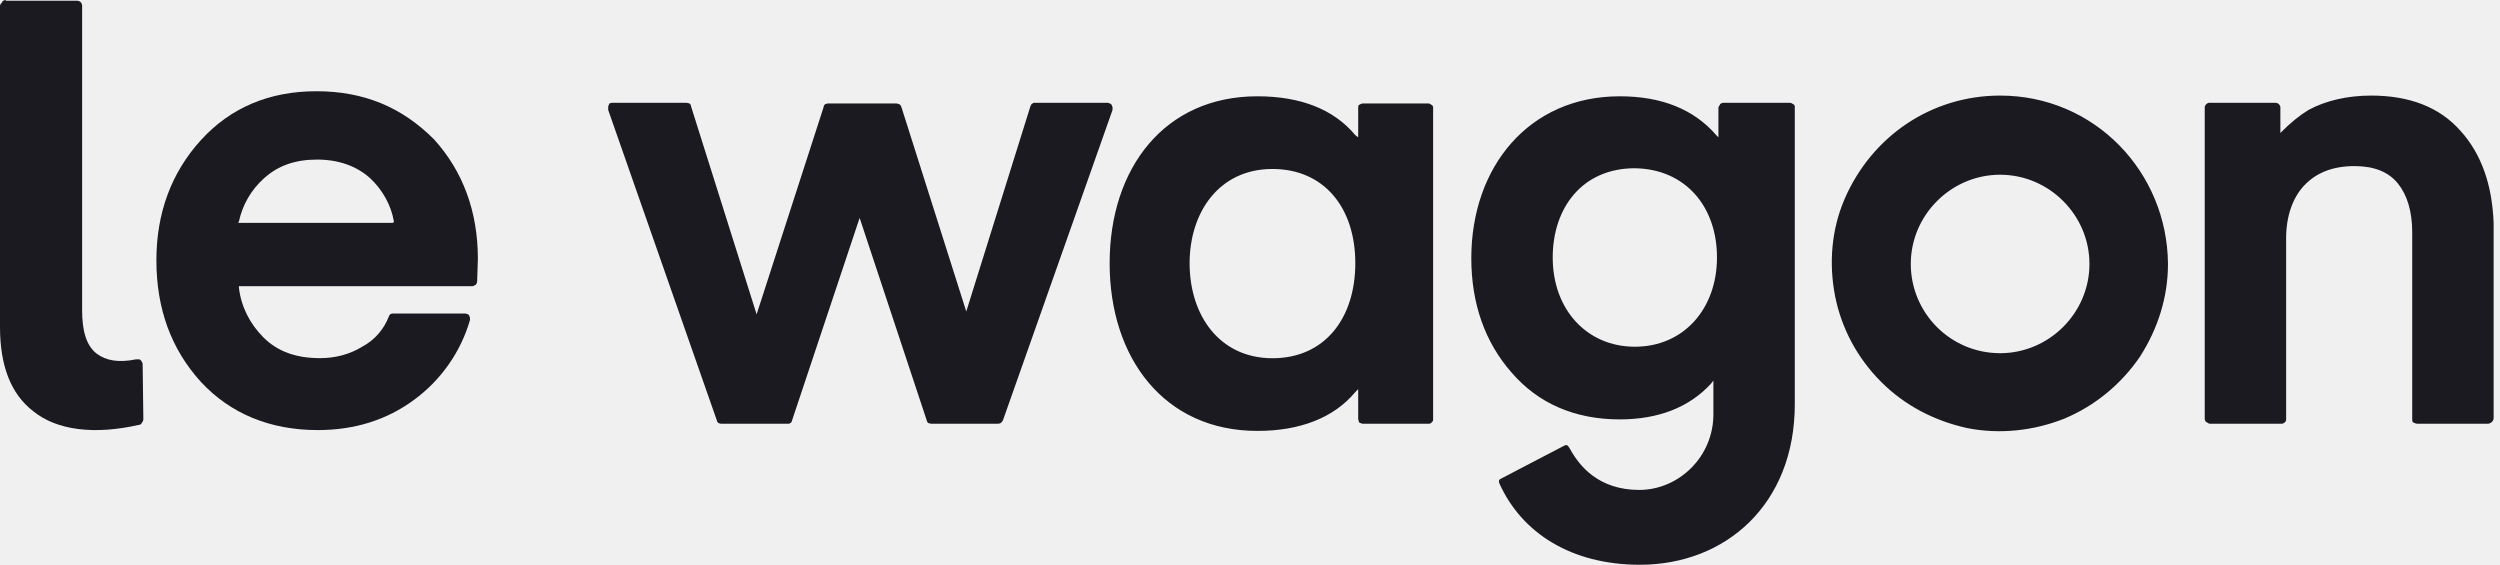
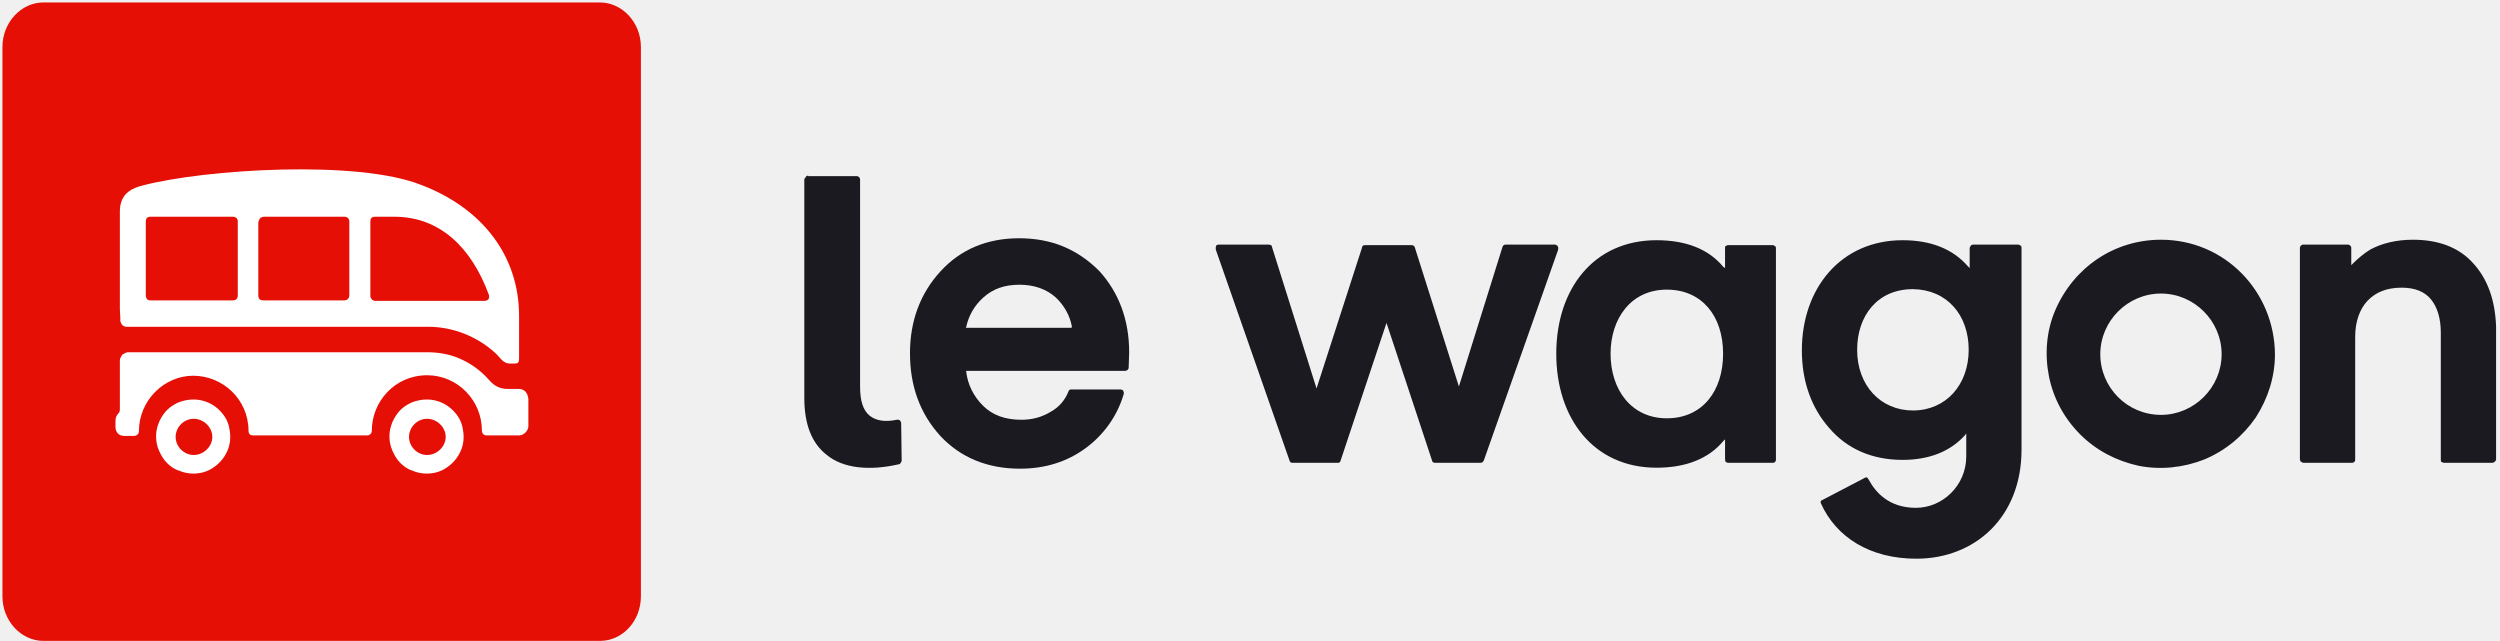
- <svg xmlns="http://www.w3.org/2000/svg" width="332" height="75" viewBox="0 0 332 75" fill="none">
-   <path d="M0.765 0C0.67 0 0.574 -1.46049e-06 0.478 0.096C0.383 0.096 0.287 0.191 0.287 0.287C0.191 0.382 0.191 0.478 0.096 0.478C0.096 0.574 0 0.669 0 0.765V43.412C0 48.576 1.435 52.305 4.401 54.6C7.558 57.182 12.629 57.755 18.464 56.417C18.656 56.417 18.752 56.321 18.847 56.13C18.943 56.034 19.038 55.843 19.038 55.652L18.943 48.384C18.943 48.289 18.943 48.193 18.847 48.098C18.847 48.002 18.751 47.906 18.656 47.811C18.56 47.715 18.464 47.715 18.369 47.715C18.273 47.715 18.177 47.715 18.082 47.715C15.786 48.193 14.064 47.906 12.82 46.95C11.48 45.898 10.906 43.986 10.906 41.213V0.765C10.906 0.574 10.811 0.382 10.715 0.287C10.62 0.191 10.428 0.096 10.237 0.096H0.765V0Z" fill="#1B1A21" />
-   <path d="M42.02 12.116C35.731 12.116 30.585 14.313 26.677 18.612C22.77 22.912 20.769 28.262 20.769 34.568C20.769 41.065 22.77 46.415 26.677 50.714C30.585 54.918 35.826 57.115 42.211 57.115C47.071 57.115 51.359 55.778 54.98 53.103C58.506 50.523 61.174 46.797 62.413 42.498C62.413 42.402 62.413 42.307 62.413 42.211C62.413 42.115 62.318 42.02 62.318 41.924C62.223 41.829 62.223 41.733 62.127 41.733C62.032 41.733 61.937 41.638 61.842 41.638H52.217C52.121 41.638 51.931 41.638 51.836 41.733C51.74 41.829 51.645 41.924 51.645 42.02C50.978 43.74 49.739 45.173 48.119 46.033C46.404 47.084 44.498 47.561 42.497 47.561C39.352 47.561 36.874 46.702 34.968 44.791C33.158 42.975 32.014 40.682 31.728 38.198V38.007H62.699C62.89 38.007 62.985 37.912 63.176 37.816C63.271 37.721 63.366 37.529 63.366 37.338L63.462 34.377C63.462 28.071 61.46 22.721 57.648 18.517C53.36 14.217 48.31 12.116 42.02 12.116ZM52.217 29.6H31.633L31.728 29.409C32.205 27.211 33.348 25.205 35.063 23.676C36.969 21.956 39.257 21.192 42.115 21.192C44.974 21.192 47.357 22.052 49.167 23.676C50.787 25.205 51.931 27.211 52.312 29.409L52.217 29.6Z" fill="#1B1A21" />
-   <path d="M265.616 46.904C259.014 46.904 253.752 41.553 253.752 35.054C253.752 28.556 259.11 23.204 265.616 23.204C272.122 23.204 277.479 28.556 277.479 35.054C277.479 41.553 272.122 46.904 265.616 46.904ZM265.616 12.692C256.526 12.692 248.585 18.044 244.95 26.454C243.227 30.467 242.845 34.959 243.706 39.355C244.567 43.655 246.672 47.573 249.829 50.727C252.986 53.88 256.909 55.887 261.215 56.843C265.52 57.703 270.017 57.225 274.131 55.601C278.245 53.88 281.689 51.014 284.177 47.382C286.569 43.655 287.908 39.45 287.908 35.054C287.813 22.822 278.149 12.692 265.616 12.692ZM326.753 17.375C323.978 14.221 319.96 12.692 314.889 12.692C311.732 12.692 308.861 13.361 306.565 14.604C305.321 15.368 304.173 16.324 303.121 17.375L302.834 17.662V14.221C302.834 14.126 302.738 13.935 302.642 13.839C302.547 13.744 302.355 13.648 302.164 13.648H293.362C293.266 13.648 293.075 13.744 292.979 13.839C292.883 13.935 292.788 14.126 292.788 14.221V55.601C292.788 55.696 292.788 55.792 292.883 55.887C292.883 55.983 292.979 56.078 293.075 56.078C293.17 56.174 293.362 56.27 293.457 56.27H303.025C303.121 56.27 303.408 56.174 303.408 56.078C303.599 55.983 303.599 55.792 303.599 55.601V31.614C303.599 28.747 304.46 26.262 305.991 24.638C307.617 22.918 309.818 22.058 312.688 22.058C315.272 22.058 317.185 22.822 318.429 24.351C319.673 25.88 320.342 28.078 320.342 30.849V55.601C320.342 55.792 320.342 55.983 320.438 56.078C320.629 56.174 320.821 56.27 321.012 56.27H330.388C330.58 56.27 330.771 56.174 330.867 56.078L331.058 55.887C331.058 55.792 331.154 55.696 331.154 55.601V29.607C330.962 24.542 329.527 20.433 326.753 17.375ZM228.015 34.194C228.015 40.979 223.614 46.044 217.108 46.044C210.793 46.044 206.201 41.17 206.201 34.194C206.201 27.6 210.123 22.344 217.108 22.344C223.805 22.44 228.015 27.409 228.015 34.194ZM237.678 13.648H228.876C228.78 13.648 228.685 13.648 228.589 13.744C228.493 13.744 228.398 13.839 228.398 13.935C228.302 14.03 228.206 14.221 228.206 14.317V18.235L227.919 17.948C224.953 14.508 220.648 12.788 215.099 12.788C203.043 12.788 195.389 22.153 195.389 34.29C195.389 40.31 197.207 45.471 200.747 49.484C204.287 53.594 209.167 55.696 215.099 55.696C220.265 55.696 224.379 54.072 227.249 50.918L227.537 50.536V55.027C227.537 60.666 222.944 65.061 217.682 65.061C212.324 65.061 209.741 61.908 208.497 59.614C208.21 59.136 208.114 59.041 207.827 59.136C206.87 59.614 199.599 63.437 199.216 63.628C199.025 63.724 199.025 64.01 199.121 64.201C202.087 70.795 208.688 75 217.778 75C229.163 75 238.348 66.973 238.348 53.689V14.221C238.348 14.126 238.348 13.935 238.157 13.839C237.965 13.744 237.87 13.648 237.678 13.648ZM179.985 34.959C179.985 42.222 175.967 47.573 168.983 47.573C161.998 47.573 157.98 41.935 157.98 34.959C157.98 28.174 161.903 22.44 168.983 22.44C175.776 22.44 179.985 27.505 179.985 34.959ZM189.744 13.744H180.942C180.847 13.744 180.655 13.839 180.464 13.935C180.368 14.03 180.368 14.221 180.368 14.317V18.235L179.985 17.948C177.115 14.508 172.714 12.788 166.973 12.788C154.631 12.788 147.36 22.344 147.36 34.959C147.36 47.573 154.631 57.225 166.973 57.225C172.618 57.225 177.115 55.505 179.985 52.065L180.368 51.682V55.601C180.368 55.792 180.464 55.887 180.464 56.078C180.655 56.174 180.847 56.27 180.942 56.27H189.744C189.936 56.27 190.127 56.174 190.127 56.078C190.318 55.983 190.318 55.792 190.318 55.601V14.317C190.318 14.221 190.318 14.03 190.127 13.935C190.031 13.935 189.936 13.744 189.744 13.744ZM147.743 14.221C147.743 14.126 147.647 14.126 147.647 13.935C147.551 13.839 147.456 13.744 147.36 13.744C147.264 13.648 147.168 13.648 147.073 13.648H137.41C137.314 13.648 137.218 13.648 137.122 13.744C136.931 13.839 136.931 13.935 136.835 14.126L128.32 41.362L119.709 14.221C119.614 14.03 119.614 13.935 119.422 13.839C119.327 13.839 119.231 13.744 119.04 13.744H109.95C109.759 13.744 109.663 13.839 109.568 13.839C109.472 13.935 109.376 14.03 109.376 14.221L100.479 41.744L91.772 14.126C91.772 13.935 91.676 13.839 91.581 13.744C91.485 13.744 91.294 13.648 91.198 13.648H81.343C81.248 13.648 81.152 13.648 80.961 13.744C80.865 13.744 80.865 13.839 80.865 13.935C80.769 14.03 80.769 14.126 80.769 14.221V14.604L95.216 55.887C95.216 55.983 95.312 56.078 95.408 56.174C95.599 56.27 95.695 56.27 95.79 56.27H104.593H104.784C104.88 56.27 104.88 56.174 104.975 56.174C105.071 56.174 105.071 56.078 105.071 56.078C105.071 56.078 105.167 55.983 105.167 55.887L114.16 28.938L123.058 55.792C123.058 55.887 123.154 56.078 123.249 56.174C123.345 56.174 123.536 56.27 123.632 56.27H132.53C132.721 56.27 132.913 56.174 132.913 56.174C133.008 56.078 133.104 55.983 133.2 55.792L147.743 14.604V14.221Z" fill="#1B1A21" />
+ <svg xmlns="http://www.w3.org/2000/svg" width="511" height="131" viewBox="0 0 511 131" fill="none">
+   <path d="M8.9 0.5H122.6C127.2 0.5 131 4.6 131 9.6V121.9C131 126.9 127.3 131 122.6 131H8.9C4.3 131 0.5 126.9 0.5 121.9V9.6C0.5 4.6 4.3 0.5 8.9 0.5Z" fill="#E60F05" />
+   <path d="M92.6 83.9C91.5 82.8 90.2 82.1 88.7 81.8C87.2 81.5 85.7 81.7 84.3 82.2C82.9 82.8 81.7 83.7 80.9 85C80.1 86.2 79.6 87.7 79.6 89.2C79.6 90.2 79.8 91.2 80.2 92.1C80.6 93 81.1 93.9 81.8 94.6C82.5 95.3 83.3 95.9 84.3 96.2C85.2 96.6 86.2 96.8 87.2 96.8C88.7 96.8 90.2 96.4 91.4 95.5C92.6 94.7 93.6 93.5 94.2 92.1C94.8 90.7 94.9 89.2 94.6 87.7C94.4 86.3 93.7 85 92.6 83.9ZM87.3 93C85.3 93 83.6 91.3 83.6 89.3C83.6 87.3 85.3 85.6 87.3 85.6C89.3 85.6 91.1 87.3 91.1 89.3C91.1 91.3 89.3 93 87.3 93Z" fill="white" />
+   <path d="M106 79.5H103.8C101.8 79.5 100.8 78.6 99.9 77.6C98.3 75.8 96.4 74.4 94.2 73.4C92 72.4 89.7 72 87.3 72H26.1C25.9 72 25.7 72.1 25.5 72.2C25.3 72.3 25.2 72.4 25 72.5C24.9 72.6 24.8 72.8 24.7 73C24.6 73.2 24.5 73.4 24.5 73.6V76.4V83.7C24.5 84.8 23.6 84.4 23.6 86.2V87.2C23.6 88.4 24.3 89.1 25.4 89.1H27.4C27.7 89.1 28.4 88.9 28.4 88.1C28.4 81.9 33.5 76.8 39.5 76.8C45.5 76.8 50.8 81.6 50.8 88.1C50.8 88.7 51.2 89 51.7 89H75C75.6 89 76 88.6 76 88C76 82.1 80.7 76.7 87.3 76.7C93.5 76.7 98.5 81.8 98.5 88C98.5 88.4 98.7 89 99.5 89H106.1C107.1 89 108 88 108 87.1V81.5C107.8 80.2 107.2 79.5 106 79.5Z" fill="white" />
+   <path d="M44.9 83.9C43.8 82.8 42.5 82.1 41 81.8C39.5 81.5 38 81.7 36.6 82.2C35.2 82.8 34 83.7 33.2 85C32.4 86.2 31.9 87.7 31.9 89.2C31.9 90.2 32.1 91.2 32.5 92.1C32.9 93 33.4 93.9 34.1 94.6C34.8 95.3 35.6 95.9 36.6 96.2C37.5 96.6 38.5 96.8 39.5 96.8C41 96.8 42.5 96.4 43.7 95.5C44.9 94.7 45.9 93.5 46.5 92.1C47.1 90.7 47.2 89.2 46.9 87.7C46.7 86.3 46 85 44.9 83.9ZM39.6 93C37.6 93 35.9 91.3 35.9 89.3C35.9 87.3 37.6 85.6 39.6 85.6C41.6 85.6 43.4 87.3 43.4 89.3C43.4 91.3 41.6 93 39.6 93Z" fill="white" />
+   <path d="M24.9 66.3C25 66.5 25.2 66.6 25.4 66.7C25.6 66.8 25.8 66.8 26 66.8H87.2C92.5 66.7 97.7 68.8 101.5 72.4C102.1 73 102.9 74.3 104.1 74.3H105.3C105.9 74.3 106.1 74 106.1 73.3V64.6C106.1 52.4 98.7 42.6 86.1 37.8C73 32.6 41.8 34.6 29.2 37.9C27.2 38.4 24.5 39.4 24.5 43.2V63.2L24.6 65.1C24.5 65.6 24.7 66 24.9 66.3ZM75.7 45.3C75.7 44.7 75.9 44.3 76.7 44.3H80.6C90 44.3 96.4 50.7 99.9 60.2C100.1 60.7 100 61.5 99 61.5H76.7C76.1 61.5 75.7 60.9 75.7 60.5V45.3ZM52.9 45.3C52.9 45.2 52.9 45 53 44.9C53 44.8 53.1 44.7 53.2 44.6C53.3 44.5 53.4 44.4 53.5 44.4C53.6 44.4 53.7 44.3 53.9 44.3H70.4C71 44.3 71.4 44.7 71.4 45.3V60.4C71.4 60.9 71 61.4 70.4 61.4H53.8C53.3 61.4 52.8 61.2 52.8 60.4V45.3H52.9ZM29.8 45.3C29.8 45.1 29.8 44.3 30.7 44.3H47.6C48.2 44.3 48.6 44.7 48.6 45.2V60.5C48.6 60.8 48.4 61.4 47.6 61.4H30.7C30 61.4 29.8 60.8 29.8 60.4V45.3Z" fill="white" />
+   <path d="M165.2 35.9C165.1 35.9 165 35.9 164.9 36C164.8 36 164.7 36.1 164.7 36.2C164.6 36.3 164.6 36.4 164.5 36.4C164.5 36.5 164.4 36.6 164.4 36.7V81.3C164.4 86.7 165.9 90.6 169 93C172.3 95.7 177.6 96.3 183.7 94.9C183.9 94.9 184 94.8 184.1 94.6C184.2 94.5 184.3 94.3 184.3 94.1L184.2 86.5C184.2 86.4 184.2 86.3 184.1 86.2C184.1 86.1 184 86 183.9 85.9C183.8 85.8 183.7 85.8 183.6 85.8C183.5 85.8 183.4 85.8 183.3 85.8C180.9 86.3 179.1 86 177.8 85C176.4 83.9 175.8 81.9 175.8 79V36.7C175.8 36.5 175.7 36.3 175.6 36.2C175.5 36.1 175.3 36 175.1 36H165.2V35.9Z" fill="#1B1A21" />
+   <path d="M208.3 48.7C201.7 48.7 196.3 51 192.2 55.5C188.1 60 186 65.6 186 72.2C186 79 188.1 84.6 192.2 89.1C196.3 93.5 201.8 95.8 208.5 95.8C213.6 95.8 218.1 94.4 221.9 91.6C225.6 88.9 228.4 85 229.7 80.5C229.7 80.4 229.7 80.3 229.7 80.2C229.7 80.1 229.6 80 229.6 79.9C229.5 79.8 229.5 79.7 229.4 79.7C229.3 79.7 229.2 79.6 229.1 79.6H219C218.9 79.6 218.7 79.6 218.6 79.7C218.5 79.8 218.4 79.9 218.4 80C217.7 81.8 216.4 83.3 214.7 84.2C212.9 85.3 210.9 85.8 208.8 85.8C205.5 85.8 202.9 84.9 200.9 82.9C199 81 197.8 78.6 197.5 76V75.8H230C230.2 75.8 230.3 75.7 230.5 75.6C230.6 75.5 230.7 75.3 230.7 75.1L230.8 72C230.8 65.4 228.7 59.8 224.7 55.4C220.2 50.9 214.9 48.7 208.3 48.7ZM219 67H197.4L197.5 66.8C198 64.5 199.2 62.4 201 60.8C203 59 205.4 58.2 208.4 58.2C211.4 58.2 213.9 59.1 215.8 60.8C217.5 62.4 218.7 64.5 219.1 66.8L219 67Z" fill="#1B1A21" />
+   <path d="M441.7 84.8C434.8 84.8 429.3 79.2 429.3 72.4C429.3 65.6 434.9 60 441.7 60C448.5 60 454.1 65.6 454.1 72.4C454.1 79.2 448.5 84.8 441.7 84.8ZM441.7 49C432.2 49 423.9 54.6 420.1 63.4C418.3 67.6 417.9 72.3 418.8 76.9C419.7 81.4 421.9 85.5 425.2 88.8C428.5 92.1 432.6 94.2 437.1 95.2C441.6 96.1 446.3 95.6 450.6 93.9C454.9 92.1 458.5 89.1 461.1 85.3C463.6 81.4 465 77 465 72.4C464.9 59.6 454.8 49 441.7 49ZM505.6 53.9C502.7 50.6 498.5 49 493.2 49C489.9 49 486.9 49.7 484.5 51C483.2 51.8 482 52.8 480.9 53.9L480.6 54.2V50.6C480.6 50.5 480.5 50.3 480.4 50.2C480.3 50.1 480.1 50 479.9 50H470.7C470.6 50 470.4 50.1 470.3 50.2C470.2 50.3 470.1 50.5 470.1 50.6V93.9C470.1 94 470.1 94.1 470.2 94.2C470.2 94.3 470.3 94.4 470.4 94.4C470.5 94.5 470.7 94.6 470.8 94.6H480.8C480.9 94.6 481.2 94.5 481.2 94.4C481.4 94.3 481.4 94.1 481.4 93.9V68.8C481.4 65.8 482.3 63.2 483.9 61.5C485.6 59.7 487.9 58.8 490.9 58.8C493.6 58.8 495.6 59.6 496.9 61.2C498.2 62.8 498.9 65.1 498.9 68V93.9C498.9 94.1 498.9 94.3 499 94.4C499.2 94.5 499.4 94.6 499.6 94.6H509.4C509.6 94.6 509.8 94.5 509.9 94.4L510.1 94.2C510.1 94.1 510.2 94 510.2 93.9V66.7C510 61.4 508.5 57.1 505.6 53.9ZM402.4 71.5C402.4 78.6 397.8 83.9 391 83.9C384.4 83.9 379.6 78.8 379.6 71.5C379.6 64.6 383.7 59.1 391 59.1C398 59.2 402.4 64.4 402.4 71.5ZM412.5 50H403.3C403.2 50 403.1 50 403 50.1C402.9 50.1 402.8 50.2 402.8 50.3C402.7 50.4 402.6 50.6 402.6 50.7V54.8L402.3 54.5C399.2 50.9 394.7 49.1 388.9 49.1C376.3 49.1 368.3 58.9 368.3 71.6C368.3 77.9 370.2 83.3 373.9 87.5C377.6 91.8 382.7 94 388.9 94C394.3 94 398.6 92.3 401.6 89L401.9 88.6V93.3C401.9 99.2 397.1 103.8 391.6 103.8C386 103.8 383.3 100.5 382 98.1C381.7 97.6 381.6 97.5 381.3 97.6C380.3 98.1 372.7 102.1 372.3 102.3C372.1 102.4 372.1 102.7 372.2 102.9C375.3 109.8 382.2 114.2 391.7 114.2C403.6 114.2 413.2 105.8 413.2 91.9V50.6C413.2 50.5 413.2 50.3 413 50.2C412.8 50.1 412.7 50 412.5 50ZM352.2 72.3C352.2 79.9 348 85.5 340.7 85.5C333.4 85.5 329.2 79.6 329.2 72.3C329.2 65.2 333.3 59.2 340.7 59.2C347.8 59.2 352.2 64.5 352.2 72.3ZM362.4 50.1H353.2C353.1 50.1 352.9 50.2 352.7 50.3C352.6 50.4 352.6 50.6 352.6 50.7V54.8L352.2 54.5C349.2 50.9 344.6 49.1 338.6 49.1C325.7 49.1 318.1 59.1 318.1 72.3C318.1 85.5 325.7 95.6 338.6 95.6C344.5 95.6 349.2 93.8 352.2 90.2L352.6 89.8V93.9C352.6 94.1 352.7 94.2 352.7 94.4C352.9 94.5 353.1 94.6 353.2 94.6H362.4C362.6 94.6 362.8 94.5 362.8 94.4C363 94.3 363 94.1 363 93.9V50.7C363 50.6 363 50.4 362.8 50.3C362.7 50.3 362.6 50.1 362.4 50.1ZM318.5 50.6C318.5 50.5 318.4 50.5 318.4 50.3C318.3 50.2 318.2 50.1 318.1 50.1C318 50 317.9 50 317.8 50H307.7C307.6 50 307.5 50 307.4 50.1C307.2 50.2 307.2 50.3 307.1 50.5L298.2 79L289.2 50.6C289.1 50.4 289.1 50.3 288.9 50.2C288.8 50.2 288.7 50.1 288.5 50.1H279C278.8 50.1 278.7 50.2 278.6 50.2C278.5 50.3 278.4 50.4 278.4 50.6L269.1 79.4L260 50.5C260 50.3 259.9 50.2 259.8 50.1C259.7 50.1 259.5 50 259.4 50H249.1C249 50 248.9 50 248.7 50.1C248.6 50.1 248.6 50.2 248.6 50.3C248.5 50.4 248.5 50.5 248.5 50.6V51L263.6 94.2C263.6 94.3 263.7 94.4 263.8 94.5C264 94.6 264.1 94.6 264.2 94.6H273.4H273.6C273.7 94.6 273.7 94.5 273.8 94.5C273.9 94.5 273.9 94.4 273.9 94.4C273.9 94.4 274 94.3 274 94.2L283.4 66L292.7 94.1C292.7 94.2 292.8 94.4 292.9 94.5C293 94.5 293.2 94.6 293.3 94.6H302.6C302.8 94.6 303 94.5 303 94.5C303.1 94.4 303.2 94.3 303.3 94.1L318.5 51V50.6Z" fill="#1B1A21" />
</svg>
